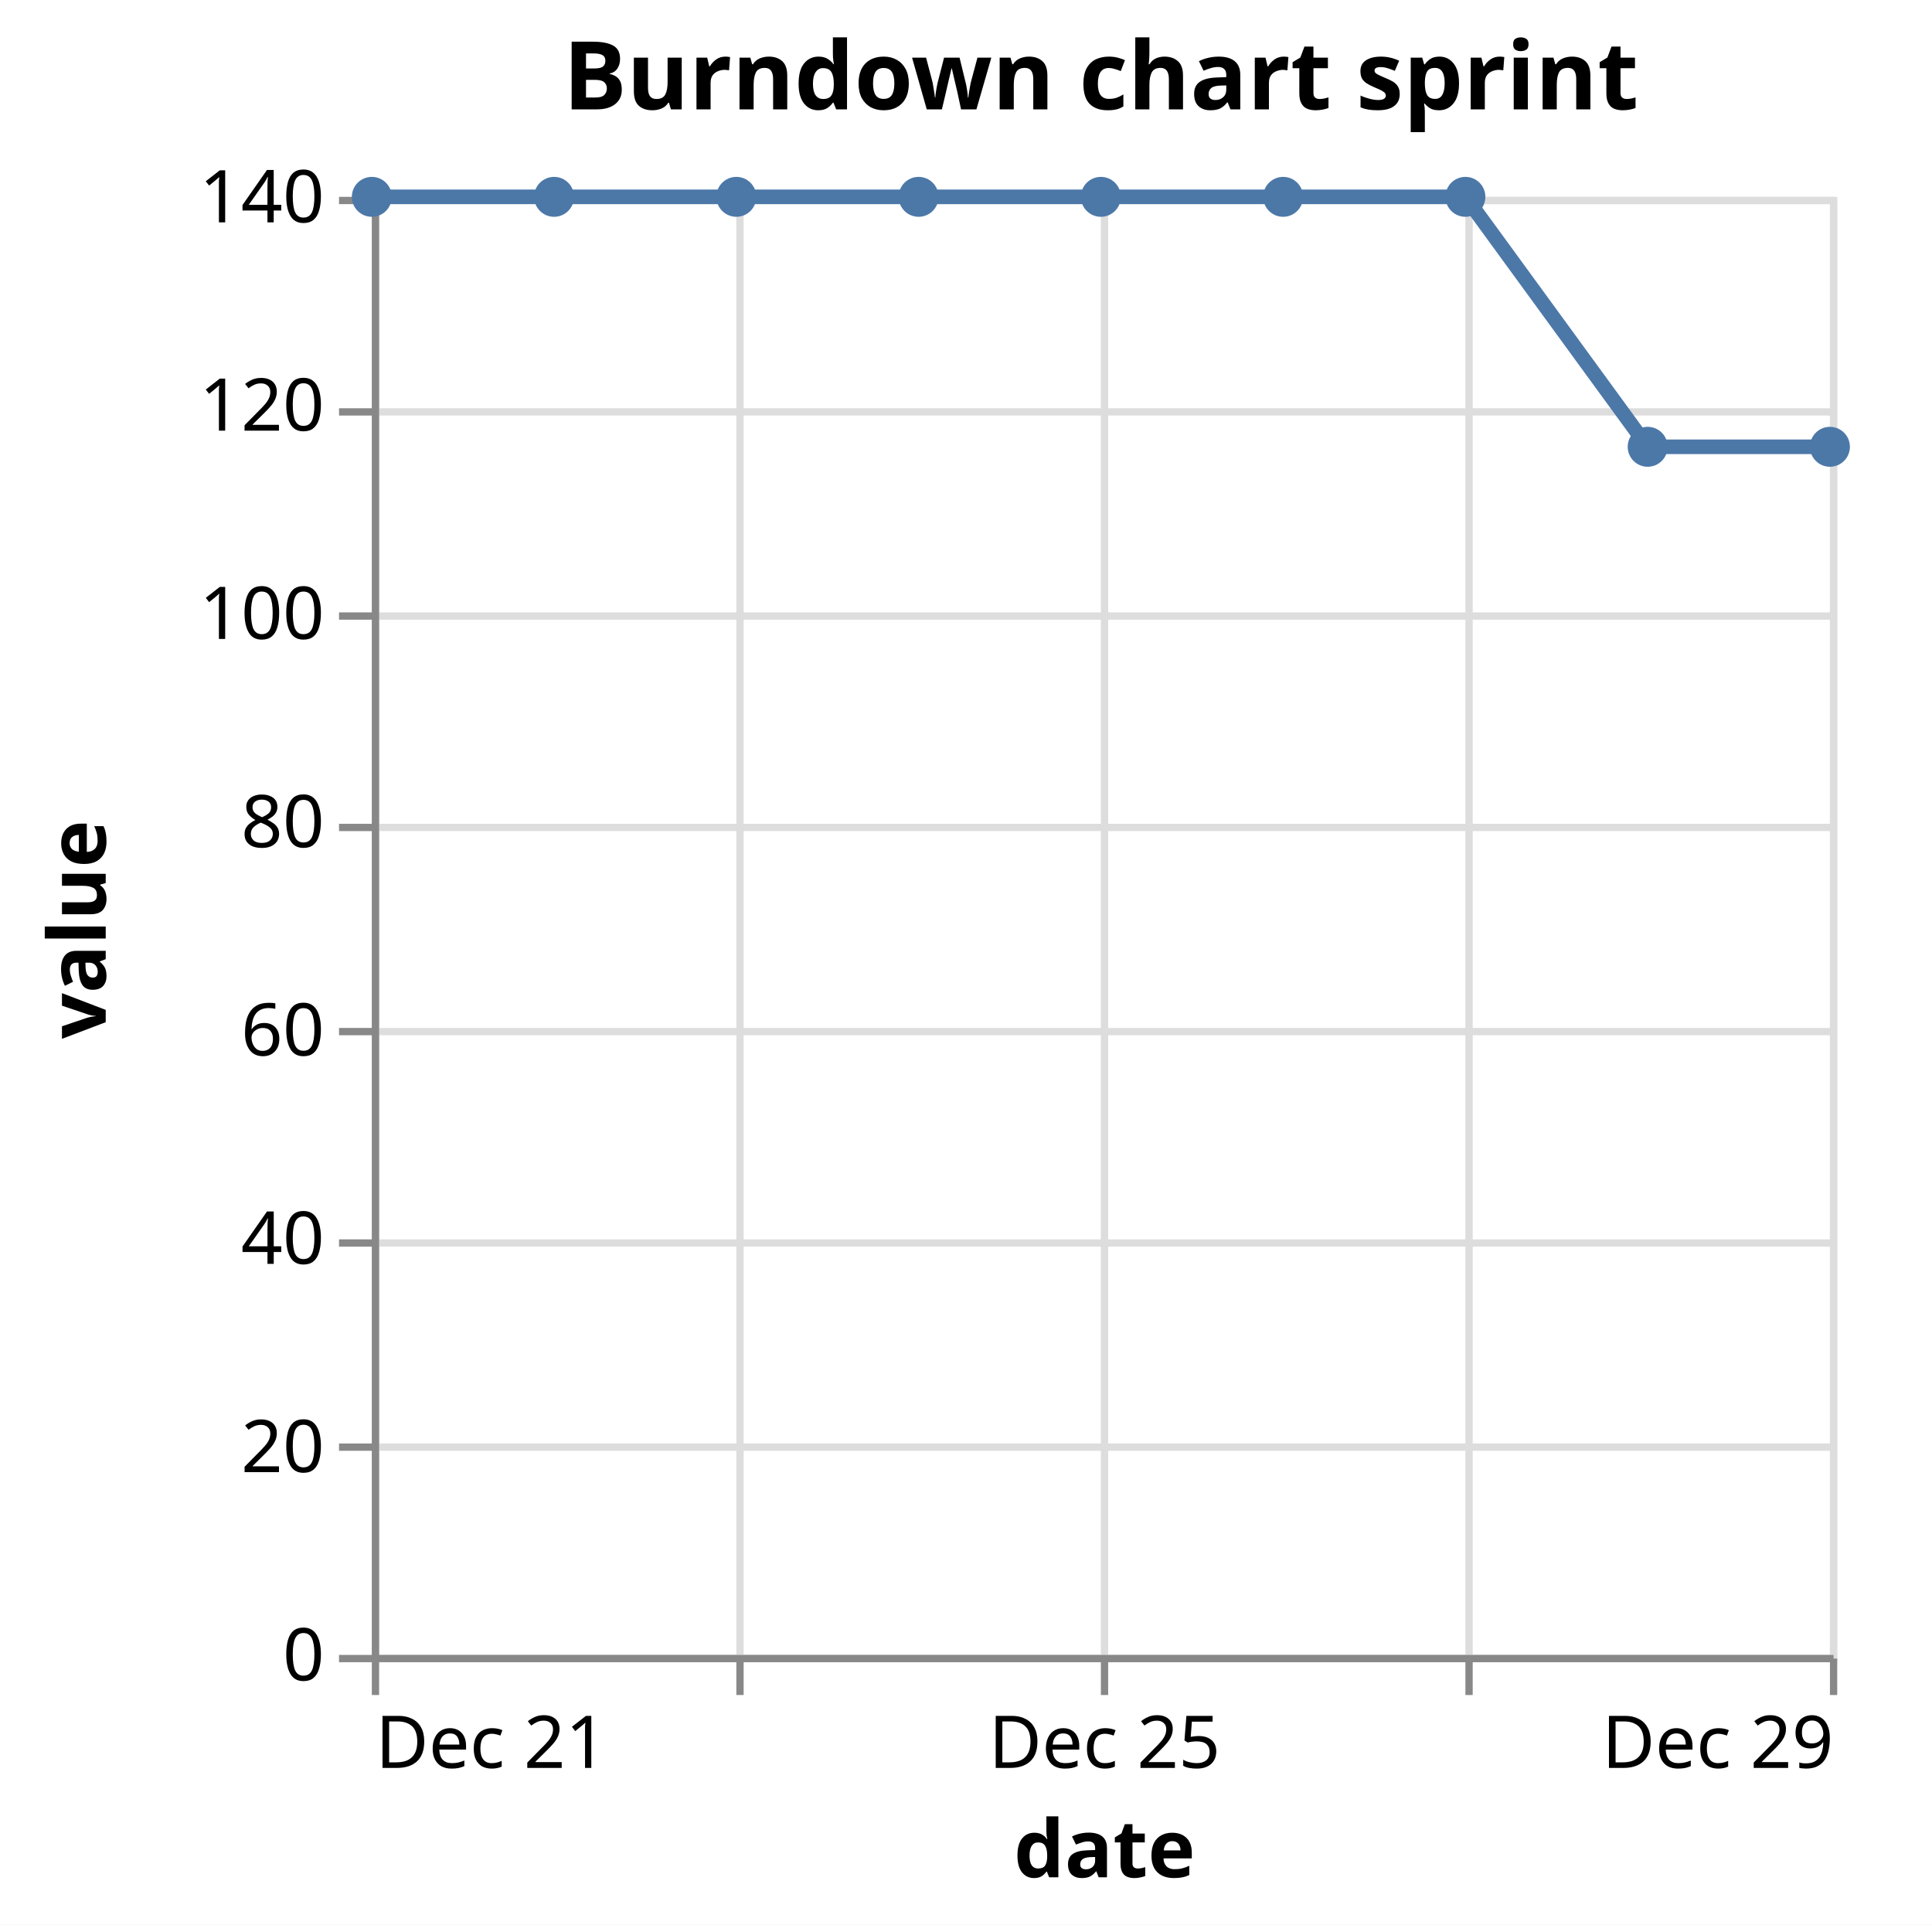
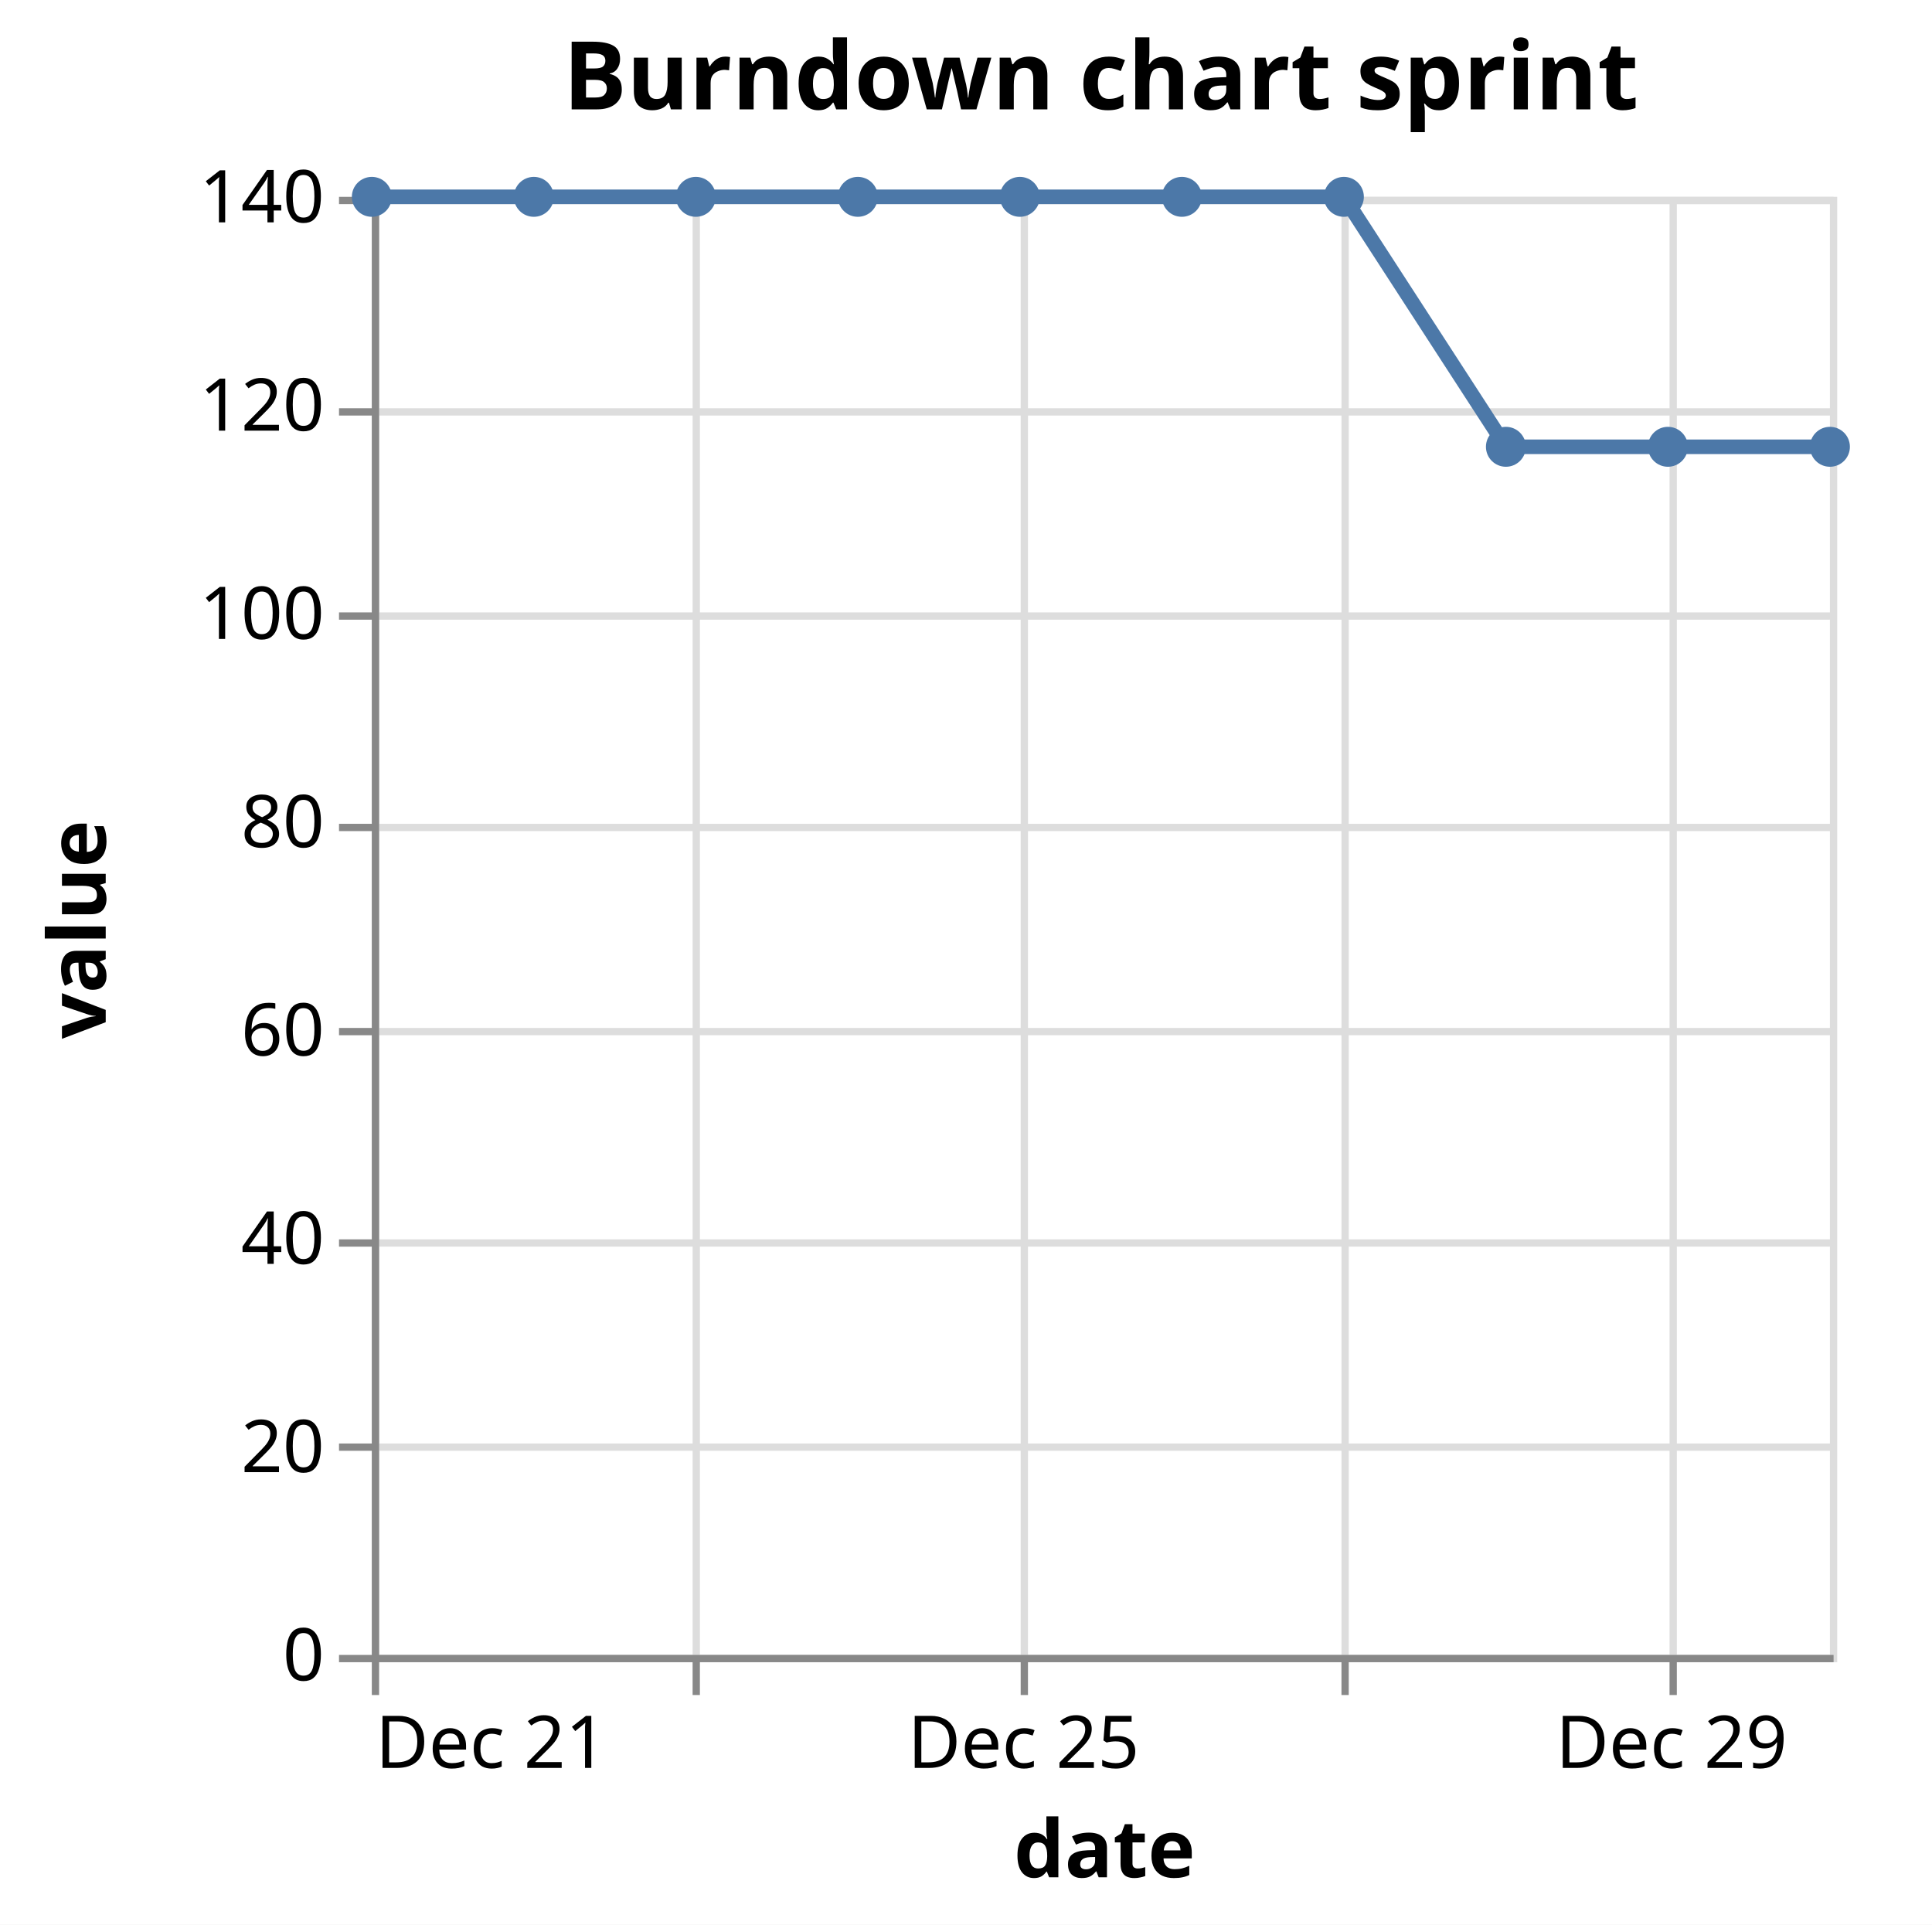
<svg xmlns="http://www.w3.org/2000/svg" version="1.1" class="marks" width="265" height="264" viewBox="0 0 265 264">
  <rect width="265" height="264" fill="white" />
  <g fill="none" stroke-miterlimit="10" transform="translate(51,27)">
    <g class="mark-group role-frame root" role="graphics-object" aria-roledescription="group mark container">
      <g transform="translate(0,0)">
        <path class="background" aria-hidden="true" d="M0.5,0.5h200v200h-200Z" stroke="#ddd" />
        <g>
          <g class="mark-group role-axis" aria-hidden="true">
            <g transform="translate(0.5,200.5)">
              <path class="background" aria-hidden="true" d="M0,0h0v0h0Z" pointer-events="none" />
              <g>
                <g class="mark-rule role-axis-grid" pointer-events="none">
                  <line transform="translate(0,-200)" x2="0" y2="200" stroke="#ddd" stroke-width="1" opacity="1" />
-                   <line transform="translate(50,-200)" x2="0" y2="200" stroke="#ddd" stroke-width="1" opacity="1" />
-                   <line transform="translate(100,-200)" x2="0" y2="200" stroke="#ddd" stroke-width="1" opacity="1" />
-                   <line transform="translate(150,-200)" x2="0" y2="200" stroke="#ddd" stroke-width="1" opacity="1" />
-                   <line transform="translate(200,-200)" x2="0" y2="200" stroke="#ddd" stroke-width="1" opacity="1" />
+                   <line transform="translate(44,-200)" x2="0" y2="200" stroke="#ddd" stroke-width="1" opacity="1" />
+                   <line transform="translate(89,-200)" x2="0" y2="200" stroke="#ddd" stroke-width="1" opacity="1" />
+                   <line transform="translate(133,-200)" x2="0" y2="200" stroke="#ddd" stroke-width="1" opacity="1" />
+                   <line transform="translate(178,-200)" x2="0" y2="200" stroke="#ddd" stroke-width="1" opacity="1" />
                </g>
              </g>
              <path class="foreground" aria-hidden="true" d="" pointer-events="none" display="none" />
            </g>
          </g>
          <g class="mark-group role-axis" aria-hidden="true">
            <g transform="translate(0.5,0.5)">
              <path class="background" aria-hidden="true" d="M0,0h0v0h0Z" pointer-events="none" />
              <g>
                <g class="mark-rule role-axis-grid" pointer-events="none">
                  <line transform="translate(0,200)" x2="200" y2="0" stroke="#ddd" stroke-width="1" opacity="1" />
                  <line transform="translate(0,171)" x2="200" y2="0" stroke="#ddd" stroke-width="1" opacity="1" />
                  <line transform="translate(0,143)" x2="200" y2="0" stroke="#ddd" stroke-width="1" opacity="1" />
                  <line transform="translate(0,114)" x2="200" y2="0" stroke="#ddd" stroke-width="1" opacity="1" />
                  <line transform="translate(0,86)" x2="200" y2="0" stroke="#ddd" stroke-width="1" opacity="1" />
                  <line transform="translate(0,57)" x2="200" y2="0" stroke="#ddd" stroke-width="1" opacity="1" />
                  <line transform="translate(0,29)" x2="200" y2="0" stroke="#ddd" stroke-width="1" opacity="1" />
                  <line transform="translate(0,0)" x2="200" y2="0" stroke="#ddd" stroke-width="1" opacity="1" />
                </g>
              </g>
              <path class="foreground" aria-hidden="true" d="" pointer-events="none" display="none" />
            </g>
          </g>
-           <g class="mark-group role-axis" role="graphics-symbol" aria-roledescription="axis" aria-label="X-axis titled 'date' for a time scale with values from December 21 to December 29">
+           <g class="mark-group role-axis" role="graphics-symbol" aria-roledescription="axis" aria-label="X-axis titled 'date' for a time scale with values from December 21 to December 30">
            <g transform="translate(0.5,200.5)">
              <path class="background" aria-hidden="true" d="M0,0h0v0h0Z" pointer-events="none" />
              <g>
                <g class="mark-rule role-axis-tick" pointer-events="none">
                  <line transform="translate(0,0)" x2="0" y2="5" stroke="#888" stroke-width="1" opacity="1" />
-                   <line transform="translate(50,0)" x2="0" y2="5" stroke="#888" stroke-width="1" opacity="1" />
-                   <line transform="translate(100,0)" x2="0" y2="5" stroke="#888" stroke-width="1" opacity="1" />
-                   <line transform="translate(150,0)" x2="0" y2="5" stroke="#888" stroke-width="1" opacity="1" />
-                   <line transform="translate(200,0)" x2="0" y2="5" stroke="#888" stroke-width="1" opacity="1" />
+                   <line transform="translate(44,0)" x2="0" y2="5" stroke="#888" stroke-width="1" opacity="1" />
+                   <line transform="translate(89,0)" x2="0" y2="5" stroke="#888" stroke-width="1" opacity="1" />
+                   <line transform="translate(133,0)" x2="0" y2="5" stroke="#888" stroke-width="1" opacity="1" />
+                   <line transform="translate(178,0)" x2="0" y2="5" stroke="#888" stroke-width="1" opacity="1" />
                </g>
                <g class="mark-text role-axis-label" pointer-events="none">
                  <text text-anchor="start" transform="translate(0,15)" font-family="sans-serif" font-size="10px" fill="#000" opacity="1">Dec 21</text>
-                   <text text-anchor="middle" transform="translate(50,15)" font-family="sans-serif" font-size="10px" fill="#000" opacity="0">Dec 23</text>
-                   <text text-anchor="middle" transform="translate(100,15)" font-family="sans-serif" font-size="10px" fill="#000" opacity="1">Dec 25</text>
-                   <text text-anchor="middle" transform="translate(150,15)" font-family="sans-serif" font-size="10px" fill="#000" opacity="0">Dec 27</text>
-                   <text text-anchor="end" transform="translate(200,15)" font-family="sans-serif" font-size="10px" fill="#000" opacity="1">Dec 29</text>
+                   <text text-anchor="middle" transform="translate(44.44444,15)" font-family="sans-serif" font-size="10px" fill="#000" opacity="0">Dec 23</text>
+                   <text text-anchor="middle" transform="translate(88.88889,15)" font-family="sans-serif" font-size="10px" fill="#000" opacity="1">Dec 25</text>
+                   <text text-anchor="middle" transform="translate(133.3333,15)" font-family="sans-serif" font-size="10px" fill="#000" opacity="0">Dec 27</text>
+                   <text text-anchor="middle" transform="translate(177.7778,15)" font-family="sans-serif" font-size="10px" fill="#000" opacity="1">Dec 29</text>
                </g>
                <g class="mark-rule role-axis-domain" pointer-events="none">
                  <line transform="translate(0,0)" x2="200" y2="0" stroke="#888" stroke-width="1" opacity="1" />
                </g>
                <g class="mark-text role-axis-title" pointer-events="none">
                  <text text-anchor="middle" transform="translate(100,30)" font-family="sans-serif" font-size="11px" font-weight="bold" fill="#000" opacity="1">date</text>
                </g>
              </g>
              <path class="foreground" aria-hidden="true" d="" pointer-events="none" display="none" />
            </g>
          </g>
          <g class="mark-group role-axis" role="graphics-symbol" aria-roledescription="axis" aria-label="Y-axis titled 'value' for a linear scale with values from 0 to 140">
            <g transform="translate(0.5,0.5)">
              <path class="background" aria-hidden="true" d="M0,0h0v0h0Z" pointer-events="none" />
              <g>
                <g class="mark-rule role-axis-tick" pointer-events="none">
                  <line transform="translate(0,200)" x2="-5" y2="0" stroke="#888" stroke-width="1" opacity="1" />
                  <line transform="translate(0,171)" x2="-5" y2="0" stroke="#888" stroke-width="1" opacity="1" />
                  <line transform="translate(0,143)" x2="-5" y2="0" stroke="#888" stroke-width="1" opacity="1" />
                  <line transform="translate(0,114)" x2="-5" y2="0" stroke="#888" stroke-width="1" opacity="1" />
                  <line transform="translate(0,86)" x2="-5" y2="0" stroke="#888" stroke-width="1" opacity="1" />
                  <line transform="translate(0,57)" x2="-5" y2="0" stroke="#888" stroke-width="1" opacity="1" />
                  <line transform="translate(0,29)" x2="-5" y2="0" stroke="#888" stroke-width="1" opacity="1" />
                  <line transform="translate(0,0)" x2="-5" y2="0" stroke="#888" stroke-width="1" opacity="1" />
                </g>
                <g class="mark-text role-axis-label" pointer-events="none">
                  <text text-anchor="end" transform="translate(-7,203)" font-family="sans-serif" font-size="10px" fill="#000" opacity="1">0</text>
                  <text text-anchor="end" transform="translate(-7,174.4286)" font-family="sans-serif" font-size="10px" fill="#000" opacity="1">20</text>
                  <text text-anchor="end" transform="translate(-7,145.8571)" font-family="sans-serif" font-size="10px" fill="#000" opacity="1">40</text>
                  <text text-anchor="end" transform="translate(-7,117.2857)" font-family="sans-serif" font-size="10px" fill="#000" opacity="1">60</text>
                  <text text-anchor="end" transform="translate(-7,88.71429)" font-family="sans-serif" font-size="10px" fill="#000" opacity="1">80</text>
                  <text text-anchor="end" transform="translate(-7,60.14286)" font-family="sans-serif" font-size="10px" fill="#000" opacity="1">100</text>
                  <text text-anchor="end" transform="translate(-7,31.57143)" font-family="sans-serif" font-size="10px" fill="#000" opacity="1">120</text>
                  <text text-anchor="end" transform="translate(-7,3)" font-family="sans-serif" font-size="10px" fill="#000" opacity="1">140</text>
                </g>
                <g class="mark-rule role-axis-domain" pointer-events="none">
                  <line transform="translate(0,200)" x2="0" y2="-200" stroke="#888" stroke-width="1" opacity="1" />
                </g>
                <g class="mark-text role-axis-title" pointer-events="none">
                  <text text-anchor="middle" transform="translate(-35,100) rotate(-90) translate(0,-2)" font-family="sans-serif" font-size="11px" font-weight="bold" fill="#000" opacity="1">value</text>
                </g>
              </g>
              <path class="foreground" aria-hidden="true" d="" pointer-events="none" display="none" />
            </g>
          </g>
          <g class="mark-line role-mark layer_0_layer_0_marks" role="graphics-object" aria-roledescription="line mark container">
-             <path aria-label="date: Dec 21; value: 140" role="graphics-symbol" aria-roledescription="line mark" d="M0,0L25,0L50,0L75,0L100,0L125,0L150,0L175,34.286L200,34.286" stroke="#4c78a8" stroke-width="2" />
+             <path aria-label="date: Dec 21; value: 140" role="graphics-symbol" aria-roledescription="line mark" d="M0,0L22.222,0L44.444,0L66.667,0L88.889,0L111.111,0L133.333,0L155.556,34.286L177.778,34.286L200,34.286" stroke="#4c78a8" stroke-width="2" />
          </g>
          <g class="mark-symbol role-mark layer_0_layer_1_marks" role="graphics-object" aria-roledescription="symbol mark container">
            <path aria-label="date: Dec 21; value: 140" role="graphics-symbol" aria-roledescription="point" transform="translate(0,0)" d="M2.739,0A2.739,2.739,0,1,1,-2.739,0A2.739,2.739,0,1,1,2.739,0" fill="#4c78a8" stroke-width="2" opacity="1" />
-             <path aria-label="date: Dec 22; value: 140" role="graphics-symbol" aria-roledescription="point" transform="translate(25,0)" d="M2.739,0A2.739,2.739,0,1,1,-2.739,0A2.739,2.739,0,1,1,2.739,0" fill="#4c78a8" stroke-width="2" opacity="1" />
-             <path aria-label="date: Dec 23; value: 140" role="graphics-symbol" aria-roledescription="point" transform="translate(50,0)" d="M2.739,0A2.739,2.739,0,1,1,-2.739,0A2.739,2.739,0,1,1,2.739,0" fill="#4c78a8" stroke-width="2" opacity="1" />
-             <path aria-label="date: Dec 24; value: 140" role="graphics-symbol" aria-roledescription="point" transform="translate(75,0)" d="M2.739,0A2.739,2.739,0,1,1,-2.739,0A2.739,2.739,0,1,1,2.739,0" fill="#4c78a8" stroke-width="2" opacity="1" />
-             <path aria-label="date: Dec 25; value: 140" role="graphics-symbol" aria-roledescription="point" transform="translate(100,0)" d="M2.739,0A2.739,2.739,0,1,1,-2.739,0A2.739,2.739,0,1,1,2.739,0" fill="#4c78a8" stroke-width="2" opacity="1" />
-             <path aria-label="date: Dec 26; value: 140" role="graphics-symbol" aria-roledescription="point" transform="translate(125,0)" d="M2.739,0A2.739,2.739,0,1,1,-2.739,0A2.739,2.739,0,1,1,2.739,0" fill="#4c78a8" stroke-width="2" opacity="1" />
-             <path aria-label="date: Dec 27; value: 140" role="graphics-symbol" aria-roledescription="point" transform="translate(150,0)" d="M2.739,0A2.739,2.739,0,1,1,-2.739,0A2.739,2.739,0,1,1,2.739,0" fill="#4c78a8" stroke-width="2" opacity="1" />
-             <path aria-label="date: Dec 28; value: 116" role="graphics-symbol" aria-roledescription="point" transform="translate(175,34.28571)" d="M2.739,0A2.739,2.739,0,1,1,-2.739,0A2.739,2.739,0,1,1,2.739,0" fill="#4c78a8" stroke-width="2" opacity="1" />
-             <path aria-label="date: Dec 29; value: 116" role="graphics-symbol" aria-roledescription="point" transform="translate(200,34.28571)" d="M2.739,0A2.739,2.739,0,1,1,-2.739,0A2.739,2.739,0,1,1,2.739,0" fill="#4c78a8" stroke-width="2" opacity="1" />
+             <path aria-label="date: Dec 22; value: 140" role="graphics-symbol" aria-roledescription="point" transform="translate(22.22222,0)" d="M2.739,0A2.739,2.739,0,1,1,-2.739,0A2.739,2.739,0,1,1,2.739,0" fill="#4c78a8" stroke-width="2" opacity="1" />
+             <path aria-label="date: Dec 23; value: 140" role="graphics-symbol" aria-roledescription="point" transform="translate(44.44444,0)" d="M2.739,0A2.739,2.739,0,1,1,-2.739,0A2.739,2.739,0,1,1,2.739,0" fill="#4c78a8" stroke-width="2" opacity="1" />
+             <path aria-label="date: Dec 24; value: 140" role="graphics-symbol" aria-roledescription="point" transform="translate(66.66667,0)" d="M2.739,0A2.739,2.739,0,1,1,-2.739,0A2.739,2.739,0,1,1,2.739,0" fill="#4c78a8" stroke-width="2" opacity="1" />
+             <path aria-label="date: Dec 25; value: 140" role="graphics-symbol" aria-roledescription="point" transform="translate(88.88889,0)" d="M2.739,0A2.739,2.739,0,1,1,-2.739,0A2.739,2.739,0,1,1,2.739,0" fill="#4c78a8" stroke-width="2" opacity="1" />
+             <path aria-label="date: Dec 26; value: 140" role="graphics-symbol" aria-roledescription="point" transform="translate(111.1111,0)" d="M2.739,0A2.739,2.739,0,1,1,-2.739,0A2.739,2.739,0,1,1,2.739,0" fill="#4c78a8" stroke-width="2" opacity="1" />
+             <path aria-label="date: Dec 27; value: 140" role="graphics-symbol" aria-roledescription="point" transform="translate(133.3333,0)" d="M2.739,0A2.739,2.739,0,1,1,-2.739,0A2.739,2.739,0,1,1,2.739,0" fill="#4c78a8" stroke-width="2" opacity="1" />
+             <path aria-label="date: Dec 28; value: 116" role="graphics-symbol" aria-roledescription="point" transform="translate(155.5556,34.28571)" d="M2.739,0A2.739,2.739,0,1,1,-2.739,0A2.739,2.739,0,1,1,2.739,0" fill="#4c78a8" stroke-width="2" opacity="1" />
+             <path aria-label="date: Dec 29; value: 116" role="graphics-symbol" aria-roledescription="point" transform="translate(177.7778,34.28571)" d="M2.739,0A2.739,2.739,0,1,1,-2.739,0A2.739,2.739,0,1,1,2.739,0" fill="#4c78a8" stroke-width="2" opacity="1" />
+             <path aria-label="date: Dec 30; value: 116" role="graphics-symbol" aria-roledescription="point" transform="translate(200,34.28571)" d="M2.739,0A2.739,2.739,0,1,1,-2.739,0A2.739,2.739,0,1,1,2.739,0" fill="#4c78a8" stroke-width="2" opacity="1" />
          </g>
          <g class="mark-group role-title">
            <g transform="translate(100,-22)">
              <path class="background" aria-hidden="true" d="M0,0h0v0h0Z" pointer-events="none" />
              <g>
                <g class="mark-text role-title-text" role="graphics-symbol" aria-roledescription="title" aria-label="Title text 'Burndown chart sprint'" pointer-events="none">
                  <text text-anchor="middle" transform="translate(0,10)" font-family="sans-serif" font-size="13px" font-weight="bold" fill="#000" opacity="1">Burndown chart sprint</text>
                </g>
              </g>
              <path class="foreground" aria-hidden="true" d="" pointer-events="none" display="none" />
            </g>
          </g>
        </g>
        <path class="foreground" aria-hidden="true" d="" display="none" />
      </g>
    </g>
  </g>
</svg>
